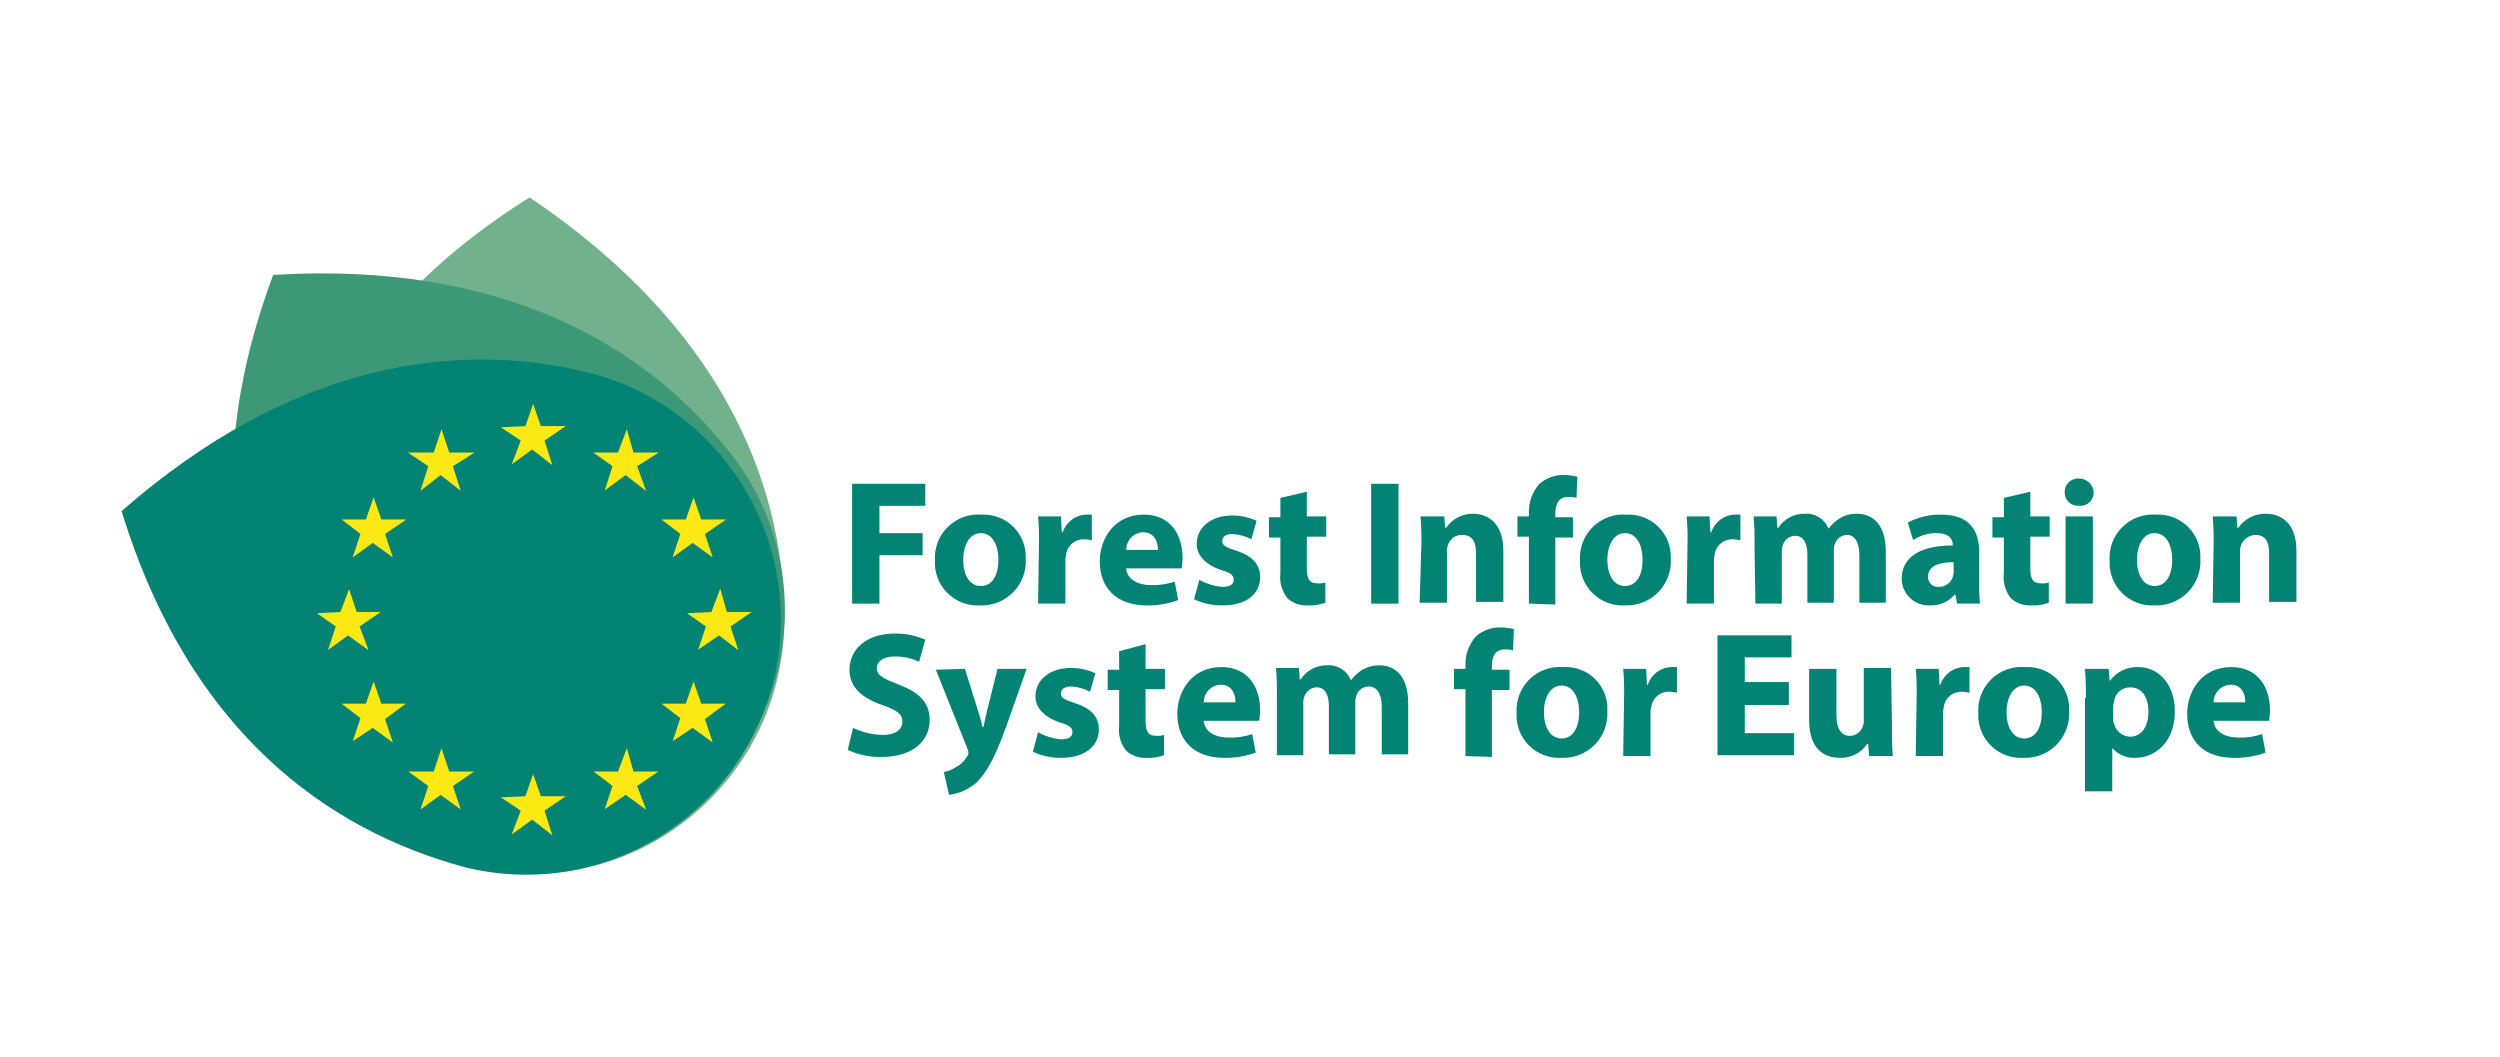
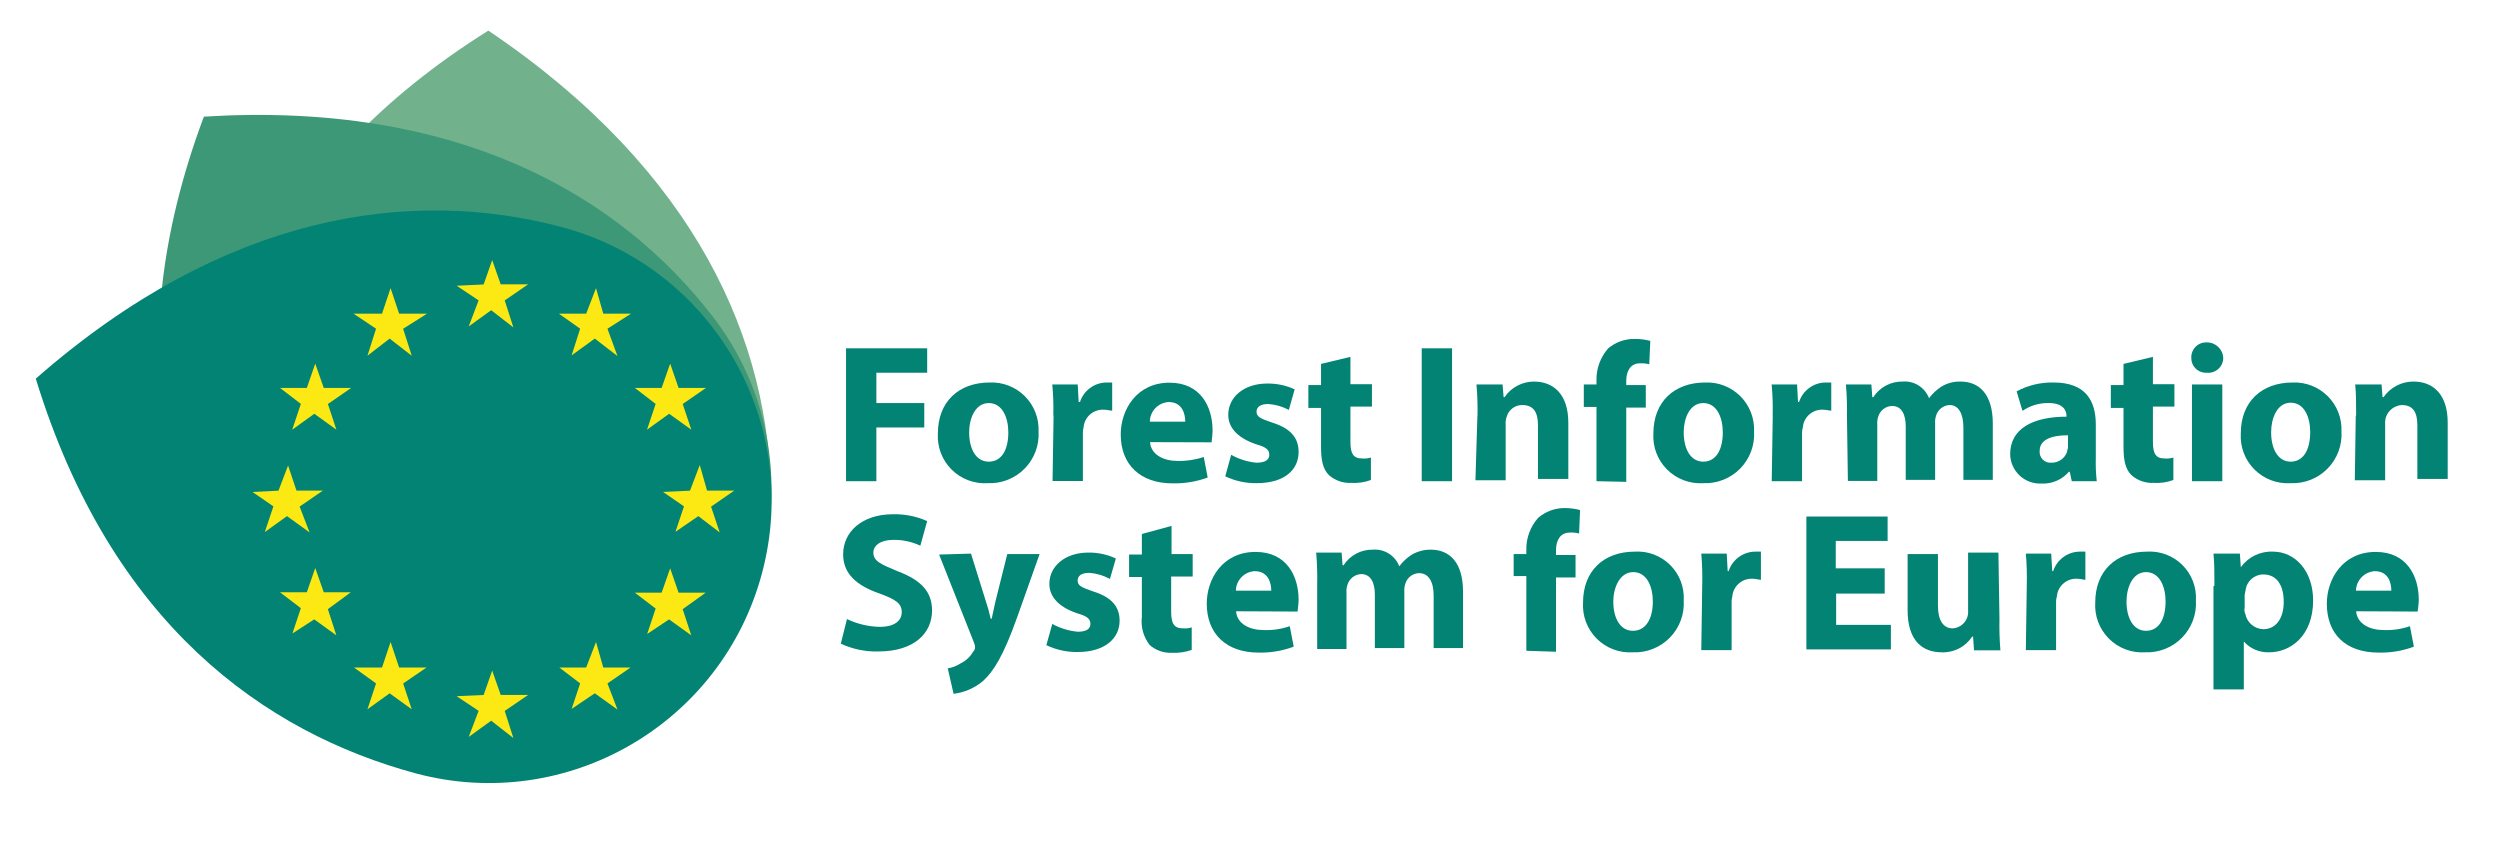
- <svg xmlns="http://www.w3.org/2000/svg" id="Layer_1" data-name="Layer 1" viewBox="0 0 283.7 119.88">
+ <svg xmlns="http://www.w3.org/2000/svg" id="Layer_1" data-name="Layer 1" viewBox="0 0 266.21 90">
  <defs>
-     <style>.fise-cls-1{fill:#71b28d;}.fise-cls-1,.fise-cls-2,.fise-cls-3{fill-rule:evenodd;}.fise-cls-2{fill:#3d9877;}.fise-cls-3,.fise-cls-5{fill:#028374;}.fise-cls-4{fill:#fce913;stroke:#fce913;stroke-miterlimit:10;stroke-width:0.5px;}</style>
+     <style>.cls-1{fill:#71b28d;}.cls-1,.cls-2,.cls-3{fill-rule:evenodd;}.cls-2{fill:#3d9877;}.cls-3,.cls-5{fill:#028374;}.cls-4{fill:#fce913;stroke:#fce913;stroke-miterlimit:10;stroke-width:0.5px;}</style>
  </defs>
-   <path class="fise-cls-1" d="M60.1,22.4C81.5,36.8,89,54.4,89,70.3a28.9,28.9,0,0,1-57.8,0C31.3,54.4,37.9,36.3,60.1,22.4Z" />
-   <path class="fise-cls-2" d="M31,31.2c25.8-1.6,42.4,7.9,52.1,20.5A28.92,28.92,0,0,1,37.2,86.9C27.6,74.2,21.8,55.8,31,31.2Z" />
-   <path class="fise-cls-3" d="M13.8,58C33.2,41,52.2,38.4,67.6,42.5A28.93,28.93,0,0,1,52.7,98.4C37.2,94.2,21.5,83.1,13.8,58Z" />
-   <path class="fise-cls-4" d="M51.1,89.1l.7,2.1L50,89.9l-1.8,1.3.7-2.1-1.8-1.3h2.3l.7-2.1.7,2.1H53Z" />
-   <path class="fise-cls-4" d="M61.5,91.9l.7,2.2-1.8-1.4L58.6,94l.8-2.1-1.8-1.2,2.2-.1.7-2,.7,2h2.2Z" />
-   <path class="fise-cls-4" d="M79.7,81.5l.7,2.1-1.8-1.3-1.8,1.2.7-2.1-1.7-1.3H78l.7-2,.7,2h2.2Z" />
-   <path class="fise-cls-4" d="M72,89.1l.8,2.1L71,89.9l-1.9,1.3.7-2.1-1.7-1.3h2.2l.8-2.1.6,2.1h2.2Z" />
-   <path class="fise-cls-4" d="M43.4,81.5l.7,2.1-1.8-1.3-1.8,1.2.7-2.1-1.7-1.3h2.2l.7-2,.7,2h2.2Z" />
-   <path class="fise-cls-4" d="M40.5,71l.8,2.1-1.8-1.3-1.8,1.3.7-2.1-1.7-1.2,2.1-.1.8-2.1.7,2.1h2.1Z" />
-   <path class="fise-cls-4" d="M51.1,52.8l.7,2.2L50,53.6,48.2,55l.7-2.2-1.8-1.2h2.3l.7-2.1.7,2.1H53Z" />
-   <path class="fise-cls-4" d="M43.4,60.5l.7,2.1-1.8-1.3-1.8,1.3.7-2.1-1.7-1.3h2.2l.7-2,.7,2h2.2Z" />
-   <path class="fise-cls-4" d="M61.5,49.9l.7,2.2-1.8-1.4L58.6,52l.8-2.1-1.8-1.2,2.2-.1.7-2,.7,2h2.2Z" />
-   <path class="fise-cls-4" d="M72,52.8l.8,2.2L71,53.6,69.1,55l.7-2.2-1.7-1.2h2.2l.8-2.1.6,2.1h2.2Z" />
-   <path class="fise-cls-4" d="M82.6,71l.7,2.1-1.7-1.3-1.9,1.3.7-2.1-1.7-1.2,2.2-.1.8-2.1.6,2.1h2.2Z" />
-   <path class="fise-cls-4" d="M79.7,60.5l.7,2.1-1.8-1.3-1.8,1.3.7-2.1-1.7-1.3H78l.7-2,.7,2h2.2Z" />
-   <path class="fise-cls-5" d="M96.7,54.9H105v2.5H99.8v3.1h4.9V63H99.8v5.5H96.7V54.9Z" />
-   <path class="fise-cls-5" d="M116.4,63.4a5,5,0,0,1-5.2,5.3,4.83,4.83,0,0,1-5.1-5.1,4.91,4.91,0,0,1,5.3-5.2A4.78,4.78,0,0,1,116.4,63.4Zm-7.1.1c0,1.7.7,3,2,3s2-1.2,2-3c0-1.5-.6-3-2-3S109.3,62.1,109.3,63.5Z" />
-   <path class="fise-cls-5" d="M117.9,61.8a27.33,27.33,0,0,0-.1-3.2h2.6l.1,1.8h.1a2.89,2.89,0,0,1,2.7-2h.6v2.9c-.2,0-.5-.1-.8-.1a2,2,0,0,0-2.1,1.6c0,.2-.1.4-.1.7v5h-3.1l.1-6.7Z" />
-   <path class="fise-cls-5" d="M127.8,64.5c.1,1.3,1.4,1.9,2.8,1.9a7.66,7.66,0,0,0,2.7-.4l.4,2.1a9.69,9.69,0,0,1-3.6.6c-3.3,0-5.3-1.9-5.3-5,0-2.5,1.6-5.3,5-5.3,3.2,0,4.4,2.5,4.4,4.9,0,.5-.1,1-.1,1.2Zm3.6-2.1c0-.8-.3-2-1.7-2a2,2,0,0,0-1.9,2Z" />
-   <path class="fise-cls-5" d="M136.1,65.8a6.63,6.63,0,0,0,2.6.8c.9,0,1.3-.3,1.3-.8s-.3-.8-1.4-1.1c-2-.7-2.8-1.8-2.8-3,0-1.8,1.6-3.2,4-3.2a6.48,6.48,0,0,1,2.8.6l-.6,2.1a5.25,5.25,0,0,0-2.1-.6c-.8,0-1.2.3-1.2.8s.4.7,1.6,1.1c1.9.6,2.7,1.6,2.7,3,0,1.8-1.4,3.2-4.3,3.2a7.22,7.22,0,0,1-3.2-.7Z" />
-   <path class="fise-cls-5" d="M148.3,55.8v2.8h2.2v2.3h-2.2v3.6c0,1.2.3,1.7,1.2,1.7a2.22,2.22,0,0,0,.9-.1v2.3a4.92,4.92,0,0,1-2,.3,3.2,3.2,0,0,1-2.3-.8,3.88,3.88,0,0,1-.8-2.9V61H144V58.7h1.3V56.5Z" />
-   <path class="fise-cls-5" d="M158.7,54.9V68.5h-3.1V54.9Z" />
-   <path class="fise-cls-5" d="M161.3,61.8a31.12,31.12,0,0,0-.1-3.2h2.7l.1,1.3h.1a3.64,3.64,0,0,1,3-1.6c2,0,3.5,1.3,3.5,4.2v5.8h-3.1V62.8c0-1.3-.4-2.1-1.6-2.1a1.64,1.64,0,0,0-1.6,1.2,2,2,0,0,0-.1.8v5.7h-3.1l.2-6.6Z" />
-   <path class="fise-cls-5" d="M173.5,68.5V60.9h-1.3V58.6h1.3v-.4a4.79,4.79,0,0,1,1.2-3.3,4.12,4.12,0,0,1,2.7-1,6.27,6.27,0,0,1,1.6.2l-.1,2.4a3.08,3.08,0,0,0-1-.1c-1,0-1.4.8-1.4,1.8v.5h2V61h-2v7.6l-3-.1Z" />
-   <path class="fise-cls-5" d="M189.6,63.4a5,5,0,0,1-5.2,5.3,4.83,4.83,0,0,1-5.1-5.1,4.91,4.91,0,0,1,5.3-5.2A4.78,4.78,0,0,1,189.6,63.4Zm-7.2.1c0,1.7.7,3,2,3s2-1.2,2-3c0-1.5-.6-3-2-3S182.4,62.1,182.4,63.5Z" />
-   <path class="fise-cls-5" d="M191.5,61.8a27.33,27.33,0,0,0-.1-3.2H194l.1,1.8h.1a2.89,2.89,0,0,1,2.7-2h.6v2.9c-.2,0-.5-.1-.8-.1a2,2,0,0,0-2.1,1.6c0,.2-.1.4-.1.7v5h-3.1l.1-6.7Z" />
-   <path class="fise-cls-5" d="M199.1,61.8a31.12,31.12,0,0,0-.1-3.2h2.6l.1,1.3h.1a3.48,3.48,0,0,1,3-1.6,2.67,2.67,0,0,1,2.7,1.7h0a4.89,4.89,0,0,1,1.3-1.2,3.56,3.56,0,0,1,1.9-.5c1.9,0,3.3,1.3,3.3,4.3v5.8h-3V63c0-1.4-.5-2.3-1.4-2.3a1.5,1.5,0,0,0-1.4,1.1,2,2,0,0,0-.1.8v5.8h-3V62.9c0-1.2-.4-2.1-1.4-2.1a1.52,1.52,0,0,0-1.4,1.1,2,2,0,0,0-.1.8v5.8h-3l-.1-6.7Z" />
-   <path class="fise-cls-5" d="M222.1,68.5l-.2-1h-.1a3.49,3.49,0,0,1-2.8,1.2,3.06,3.06,0,0,1-3.2-3c0-2.6,2.3-3.8,5.8-3.8v-.1c0-.5-.3-1.3-1.8-1.3a4.55,4.55,0,0,0-2.7.8l-.6-2a7.76,7.76,0,0,1,3.8-.9c3.3,0,4.3,1.9,4.3,4.3v3.4a16.27,16.27,0,0,0,.1,2.4Zm-.4-4.7c-1.6,0-2.9.4-2.9,1.6a1.1,1.1,0,0,0,1.2,1.2,1.66,1.66,0,0,0,1.6-1.1c0-.2.1-.3.1-.5V63.8Z" />
-   <path class="fise-cls-5" d="M230.4,55.8v2.8h2.2v2.3h-2.2v3.6c0,1.2.3,1.7,1.2,1.7a2.22,2.22,0,0,0,.9-.1v2.3a4.92,4.92,0,0,1-2,.3,3.2,3.2,0,0,1-2.3-.8,3.88,3.88,0,0,1-.8-2.9V61h-1.3V58.7h1.3V56.5Z" />
-   <path class="fise-cls-5" d="M237.6,55.9a1.53,1.53,0,0,1-1.7,1.5,1.5,1.5,0,0,1-1.6-1.5,1.52,1.52,0,0,1,1.6-1.6A1.67,1.67,0,0,1,237.6,55.9Zm-3.2,12.6V58.6h3.1v9.9Z" />
-   <path class="fise-cls-5" d="M249.7,63.4a5,5,0,0,1-5.2,5.3,4.83,4.83,0,0,1-5.1-5.1,4.91,4.91,0,0,1,5.3-5.2A4.78,4.78,0,0,1,249.7,63.4Zm-7.2.1c0,1.7.7,3,2,3s2-1.2,2-3c0-1.5-.6-3-2-3S242.5,62.1,242.5,63.5Z" />
-   <path class="fise-cls-5" d="M251.2,61.8a31.12,31.12,0,0,0-.1-3.2h2.7l.1,1.3h.1a3.69,3.69,0,0,1,3.1-1.6c2,0,3.5,1.3,3.5,4.2v5.8h-3.1V62.8c0-1.3-.4-2.1-1.6-2.1a1.86,1.86,0,0,0-1.6,1.2,2,2,0,0,0-.1.8v5.7h-3.1l.1-6.6Z" />
-   <path class="fise-cls-5" d="M96.8,82.6a8.11,8.11,0,0,0,3.4.8c1.4,0,2.2-.6,2.2-1.5s-.6-1.3-2.3-1.9c-2.3-.8-3.7-2-3.7-4,0-2.3,1.9-4.1,5.1-4.1a8,8,0,0,1,3.5.7l-.7,2.5a6.13,6.13,0,0,0-2.8-.6c-1.3,0-2,.6-2,1.3,0,.9.8,1.2,2.5,1.9,2.4.9,3.5,2.1,3.5,4,0,2.3-1.8,4.2-5.5,4.2a8.62,8.62,0,0,1-3.8-.8Z" />
-   <path class="fise-cls-5" d="M109.5,75.9l1.5,4.8a16.69,16.69,0,0,1,.5,1.8h.1c.1-.5.3-1.3.4-1.8l1.2-4.8h3.3l-2.3,6.5c-1.4,3.9-2.4,5.5-3.5,6.5a5.81,5.81,0,0,1-3,1.3l-.6-2.6a3.49,3.49,0,0,0,1.3-.5,3,3,0,0,0,1.3-1.2.76.76,0,0,0,.2-.4,1.09,1.09,0,0,0-.1-.5l-3.6-9,3.3-.1Z" />
-   <path class="fise-cls-5" d="M117.8,83.1a6.63,6.63,0,0,0,2.6.8c.9,0,1.3-.3,1.3-.8s-.3-.8-1.4-1.1c-2-.7-2.8-1.8-2.8-3,0-1.8,1.6-3.2,4-3.2a6.48,6.48,0,0,1,2.8.6l-.6,2.1a5.25,5.25,0,0,0-2.1-.6c-.8,0-1.2.3-1.2.8s.4.7,1.6,1.1c1.9.6,2.7,1.6,2.7,3,0,1.8-1.5,3.2-4.3,3.2a7.22,7.22,0,0,1-3.2-.7Z" />
-   <path class="fise-cls-5" d="M130,73.1v2.8h2.2v2.3H130v3.6c0,1.2.3,1.7,1.2,1.7a2.22,2.22,0,0,0,.9-.1v2.3a4.92,4.92,0,0,1-2,.3,3.2,3.2,0,0,1-2.3-.8,3.88,3.88,0,0,1-.8-2.9v-4h-1.3V76H127V73.9Z" />
-   <path class="fise-cls-5" d="M136.6,81.8c.1,1.3,1.4,1.9,2.8,1.9a7.32,7.32,0,0,0,2.7-.4l.4,2.1a9.69,9.69,0,0,1-3.6.6c-3.3,0-5.3-1.9-5.3-5,0-2.5,1.6-5.3,5-5.3,3.2,0,4.4,2.5,4.4,4.9,0,.5-.1,1-.1,1.2Zm3.6-2.1c0-.8-.3-2-1.7-2a2,2,0,0,0-1.9,2Z" />
-   <path class="fise-cls-5" d="M144.9,79a31.12,31.12,0,0,0-.1-3.2h2.6l.1,1.3h.1a3.48,3.48,0,0,1,3-1.6,2.67,2.67,0,0,1,2.7,1.7h0a4.89,4.89,0,0,1,1.3-1.2,3.83,3.83,0,0,1,1.9-.5c1.9,0,3.3,1.3,3.3,4.3v5.8h-3V80.2c0-1.4-.5-2.3-1.5-2.3a1.5,1.5,0,0,0-1.4,1.1,2,2,0,0,0-.1.8v5.8h-3V80.1c0-1.2-.4-2.1-1.4-2.1a1.52,1.52,0,0,0-1.4,1.1,2,2,0,0,0-.1.8v5.8h-3V79Z" />
-   <path class="fise-cls-5" d="M166.3,85.8V78.2H165V75.9h1.3v-.4a4.79,4.79,0,0,1,1.2-3.3,4.12,4.12,0,0,1,2.7-1,6.27,6.27,0,0,1,1.6.2l-.1,2.4a3.08,3.08,0,0,0-1-.1c-1,0-1.4.8-1.4,1.8V76h2v2.3h-2v7.6l-3-.1Z" />
-   <path class="fise-cls-5" d="M182.4,80.7a5,5,0,0,1-5.2,5.3,4.83,4.83,0,0,1-5.1-5.1,4.91,4.91,0,0,1,5.3-5.2A4.72,4.72,0,0,1,182.4,80.7Zm-7.2.1c0,1.7.7,3,2,3s2-1.2,2-3c0-1.5-.6-3-2-3S175.2,79.4,175.2,80.8Z" />
-   <path class="fise-cls-5" d="M184.3,79.1a27.33,27.33,0,0,0-.1-3.2h2.6l.1,1.8h.1a2.89,2.89,0,0,1,2.7-2h.6v2.9c-.2,0-.5-.1-.8-.1a2,2,0,0,0-2.1,1.6c0,.2-.1.4-.1.7v5h-3.1l.1-6.7Z" />
-   <path class="fise-cls-5" d="M203,80h-5v3.2h5.6v2.5h-8.7V72.1h8.4v2.5H198v2.8h5V80Z" />
-   <path class="fise-cls-5" d="M214.7,82.6a30.14,30.14,0,0,0,.1,3.2h-2.7l-.1-1.4h-.1a3.54,3.54,0,0,1-3.1,1.6c-2,0-3.5-1.2-3.5-4.3V75.9h3.1v5.3c0,1.4.5,2.3,1.5,2.3a1.55,1.55,0,0,0,1.5-1.1,1.48,1.48,0,0,0,.1-.7V75.8h3.1l.1,6.8Z" />
-   <path class="fise-cls-5" d="M217.5,79.1a27.33,27.33,0,0,0-.1-3.2H220l.1,1.8h.1a2.89,2.89,0,0,1,2.7-2h.6v2.9c-.2,0-.5-.1-.8-.1a2,2,0,0,0-2.1,1.6c0,.2-.1.4-.1.7v5h-3.1l.1-6.7Z" />
-   <path class="fise-cls-5" d="M234.8,80.7a5,5,0,0,1-5.2,5.3,4.83,4.83,0,0,1-5.1-5.1,4.91,4.91,0,0,1,5.3-5.2A4.72,4.72,0,0,1,234.8,80.7Zm-7.1.1c0,1.7.7,3,2,3s2-1.2,2-3c0-1.5-.6-3-2-3S227.7,79.4,227.7,80.8Z" />
-   <path class="fise-cls-5" d="M236.7,79.2a32.18,32.18,0,0,0-.1-3.3h2.7l.1,1.4h0a3.81,3.81,0,0,1,3.3-1.6c2.2,0,4.1,1.9,4.1,5,0,3.6-2.3,5.3-4.5,5.3a3.34,3.34,0,0,1-2.6-1.1h0v4.9h-3.1V79.2Zm3.1,2.3c0,.2,0,.5.1.6a1.92,1.92,0,0,0,1.8,1.5c1.3,0,2.1-1.1,2.1-2.8s-.7-2.8-2.1-2.8a1.82,1.82,0,0,0-1.8,1.6,4.33,4.33,0,0,1-.1.5v1.4Z" />
-   <path class="fise-cls-5" d="M251.2,81.8c.1,1.3,1.4,1.9,2.8,1.9a7.32,7.32,0,0,0,2.7-.4l.4,2.1a9.69,9.69,0,0,1-3.6.6c-3.4,0-5.3-1.9-5.3-5,0-2.5,1.6-5.3,5-5.3,3.2,0,4.4,2.5,4.4,4.9,0,.5-.1,1-.1,1.2Zm3.6-2.1c0-.8-.3-2-1.7-2a2,2,0,0,0-1.9,2Z" />
+   <path class="cls-1" d="M52,3.26c22.27,15,30.08,33.31,30.08,49.86a30.08,30.08,0,0,1-60.16,0C22,36.57,28.89,17.73,52,3.26Z" />
+   <path class="cls-2" d="M21.71,12.42c26.85-1.66,44.13,8.22,54.23,21.34A30.1,30.1,0,0,1,28.16,70.39C18.17,57.18,12.13,38,21.71,12.42Z" />
+   <path class="cls-3" d="M3.81,40.32c20.19-17.7,40-20.4,56-16.14A30.1,30.1,0,1,1,44.3,82.36C28.16,78,11.82,66.44,3.81,40.32Z" />
+   <path class="cls-4" d="M42.63,72.68l.73,2.19-1.87-1.35-1.88,1.35.73-2.19-1.87-1.35h2.39l.73-2.18.73,2.18h2.29Z" />
+   <path class="cls-4" d="M53.45,75.6l.73,2.29-1.87-1.46-1.87,1.35.83-2.18L49.4,74.35l2.28-.1.73-2.09.73,2.09h2.29Z" />
+   <path class="cls-4" d="M72.4,64.77,73.13,67l-1.88-1.35-1.87,1.25.73-2.19-1.77-1.35h2.29l.73-2.08.72,2.08h2.29Z" />
+   <path class="cls-4" d="M64.38,72.68l.84,2.19-1.88-1.35-2,1.35.73-2.19-1.77-1.35h2.29l.84-2.18.62,2.18h2.29Z" />
+   <path class="cls-4" d="M34.62,64.77,35.34,67l-1.87-1.35L31.6,66.86l.73-2.19-1.77-1.35h2.29l.72-2.08.73,2.08h2.29Z" />
+   <path class="cls-4" d="M31.6,53.85,32.43,56l-1.87-1.35L28.68,56l.73-2.18L27.64,52.6l2.19-.11.83-2.18.73,2.18h2.19Z" />
+   <path class="cls-4" d="M42.63,34.9l.73,2.29-1.87-1.45-1.88,1.45.73-2.29-1.87-1.25h2.39l.73-2.18.73,2.18h2.29Z" />
+   <path class="cls-4" d="M34.62,42.92l.72,2.18-1.87-1.35L31.6,45.1l.73-2.18-1.77-1.36h2.29l.72-2.08.73,2.08h2.29Z" />
+   <path class="cls-4" d="M53.45,31.89l.73,2.28-1.87-1.45-1.87,1.35.83-2.18L49.4,30.64l2.28-.11.73-2.08.73,2.08h2.29Z" />
+   <path class="cls-4" d="M64.38,34.9l.84,2.29-1.88-1.45-2,1.45.73-2.29-1.77-1.25h2.29l.84-2.18.62,2.18h2.29Z" />
+   <path class="cls-4" d="M75.42,53.85,76.14,56l-1.77-1.35L72.4,56l.73-2.18L71.36,52.6l2.29-.11.83-2.18.62,2.18h2.29Z" />
+   <path class="cls-4" d="M72.4,42.92l.73,2.18-1.88-1.35L69.38,45.1l.73-2.18-1.77-1.36h2.29l.73-2.08.72,2.08h2.29Z" />
+   <path class="cls-5" d="M90.09,37.09h8.64v2.6H93.32v3.23h5.1v2.6h-5.1v5.72H90.09V37.09Z" />
+   <path class="cls-5" d="M110.59,45.94a5.2,5.2,0,0,1-5.41,5.51,5,5,0,0,1-5.31-5.31c0-3.33,2.19-5.41,5.52-5.41A5,5,0,0,1,110.59,45.94Zm-7.39.1c0,1.77.73,3.12,2.09,3.12s2.08-1.25,2.08-3.12c0-1.56-.63-3.12-2.08-3.12S103.2,44.58,103.2,46Z" />
+   <path class="cls-5" d="M112.16,44.27a26.9,26.9,0,0,0-.11-3.33h2.71l.1,1.87H115a3,3,0,0,1,2.81-2.08h.62v3c-.21,0-.52-.1-.83-.1a2.06,2.06,0,0,0-2.19,1.66c0,.21-.1.42-.1.73v5.2h-3.23l.11-7Z" />
+   <path class="cls-5" d="M122.46,47.08c.1,1.35,1.46,2,2.91,2a8,8,0,0,0,2.81-.42l.42,2.19a10.22,10.22,0,0,1-3.75.62c-3.43,0-5.51-2-5.51-5.2,0-2.6,1.66-5.52,5.2-5.52,3.33,0,4.58,2.6,4.58,5.1,0,.52-.1,1-.1,1.25Zm3.75-2.18c0-.84-.32-2.09-1.77-2.09a2.12,2.12,0,0,0-2,2.09Z" />
+   <path class="cls-5" d="M131.1,48.43a6.76,6.76,0,0,0,2.7.84c.94,0,1.36-.32,1.36-.84s-.31-.83-1.46-1.14c-2.08-.73-2.91-1.87-2.91-3.12,0-1.88,1.66-3.33,4.16-3.33a6.75,6.75,0,0,1,2.91.62l-.62,2.19a5.44,5.44,0,0,0-2.19-.63c-.83,0-1.25.31-1.25.83s.42.73,1.67,1.15c2,.62,2.81,1.66,2.81,3.12,0,1.88-1.46,3.33-4.48,3.33a7.5,7.5,0,0,1-3.33-.73Z" />
+   <path class="cls-5" d="M143.8,38v2.91h2.29v2.39H143.8v3.75c0,1.25.31,1.77,1.24,1.77a2.41,2.41,0,0,0,.94-.1v2.39a5.05,5.05,0,0,1-2.08.31,3.32,3.32,0,0,1-2.39-.83c-.63-.62-.84-1.56-.84-3V43.44h-1.35V41h1.35V38.75Z" />
+   <path class="cls-5" d="M154.62,37.09V51.24h-3.23V37.09Z" />
+   <path class="cls-5" d="M157.33,44.27a30.67,30.67,0,0,0-.11-3.33H160l.11,1.35h.1a3.8,3.8,0,0,1,3.12-1.66C165.44,40.63,167,42,167,45v6h-3.23V45.31c0-1.35-.42-2.18-1.67-2.18a1.71,1.71,0,0,0-1.66,1.24,2,2,0,0,0-.11.84v5.93h-3.22l.21-6.87Z" />
+   <path class="cls-5" d="M170,51.24V43.33h-1.35V40.94H170v-.42a5,5,0,0,1,1.25-3.43,4.31,4.31,0,0,1,2.81-1,6.31,6.31,0,0,1,1.67.21l-.11,2.49a3.31,3.31,0,0,0-1-.1c-1,0-1.45.83-1.45,1.87V41h2.08v2.4h-2.08v7.91L170,51.24Z" />
+   <path class="cls-5" d="M186.78,45.94a5.2,5.2,0,0,1-5.41,5.51,5,5,0,0,1-5.31-5.31c0-3.33,2.19-5.41,5.52-5.41A5,5,0,0,1,186.78,45.94Zm-7.49.1c0,1.77.73,3.12,2.08,3.12s2.08-1.25,2.08-3.12c0-1.56-.62-3.12-2.08-3.12S179.29,44.58,179.29,46Z" />
+   <path class="cls-5" d="M188.76,44.27a26.9,26.9,0,0,0-.11-3.33h2.71l.1,1.87h.11a3,3,0,0,1,2.81-2.08H195v3c-.2,0-.52-.1-.83-.1A2.05,2.05,0,0,0,192,45.31c0,.21-.11.42-.11.73v5.2h-3.23l.11-7Z" />
+   <path class="cls-5" d="M196.67,44.27a30.67,30.67,0,0,0-.11-3.33h2.71l.1,1.35h.11a3.63,3.63,0,0,1,3.12-1.66,2.77,2.77,0,0,1,2.81,1.77h0a5.12,5.12,0,0,1,1.35-1.25,3.74,3.74,0,0,1,2-.52c2,0,3.44,1.35,3.44,4.47v6h-3.13V45.52c0-1.46-.52-2.39-1.45-2.39a1.57,1.57,0,0,0-1.46,1.14,2.1,2.1,0,0,0-.1.83v6h-3.13V45.42c0-1.25-.41-2.19-1.45-2.19A1.58,1.58,0,0,0,200,44.37a2.15,2.15,0,0,0-.1.84v6h-3.13l-.1-7Z" />
+   <path class="cls-5" d="M220.61,51.24l-.21-1h-.1a3.62,3.62,0,0,1-2.92,1.25,3.18,3.18,0,0,1-3.33-3.12c0-2.71,2.39-4,6-4v-.1c0-.52-.32-1.35-1.88-1.35a4.75,4.75,0,0,0-2.81.83l-.62-2.08a8,8,0,0,1,3.95-.94c3.44,0,4.48,2,4.48,4.48v3.54a17.47,17.47,0,0,0,.1,2.49Zm-.42-4.89c-1.66,0-3,.42-3,1.67a1.15,1.15,0,0,0,1.25,1.25,1.73,1.73,0,0,0,1.67-1.15c0-.21.1-.31.1-.52V46.35Z" />
+   <path class="cls-5" d="M229.25,38v2.91h2.29v2.39h-2.29v3.75c0,1.25.31,1.77,1.24,1.77a2.41,2.41,0,0,0,.94-.1v2.39a5.05,5.05,0,0,1-2.08.31,3.32,3.32,0,0,1-2.39-.83c-.63-.62-.84-1.56-.84-3V43.44h-1.35V41h1.35V38.75Z" />
+   <path class="cls-5" d="M236.74,38.13A1.59,1.59,0,0,1,235,39.69a1.56,1.56,0,0,1-1.66-1.56A1.58,1.58,0,0,1,235,36.46,1.73,1.73,0,0,1,236.74,38.13Zm-3.33,13.11V40.94h3.23v10.3Z" />
+   <path class="cls-5" d="M249.33,45.94a5.2,5.2,0,0,1-5.41,5.51,5,5,0,0,1-5.31-5.31c0-3.33,2.19-5.41,5.52-5.41A5,5,0,0,1,249.33,45.94Zm-7.49.1c0,1.77.73,3.12,2.08,3.12S246,47.91,246,46c0-1.56-.62-3.12-2.08-3.12S241.84,44.58,241.84,46Z" />
+   <path class="cls-5" d="M250.89,44.27c0-1.25,0-2.39-.1-3.33h2.81l.1,1.35h.11A3.86,3.86,0,0,1,257,40.63c2.08,0,3.64,1.35,3.64,4.37v6h-3.23V45.31c0-1.35-.41-2.18-1.66-2.18a1.92,1.92,0,0,0-1.67,1.24,2.15,2.15,0,0,0-.1.84v5.93h-3.23l.1-6.87Z" />
+   <path class="cls-5" d="M90.19,65.92a8.43,8.43,0,0,0,3.54.83c1.46,0,2.29-.62,2.29-1.56s-.62-1.35-2.39-2c-2.39-.83-3.85-2.08-3.85-4.16,0-2.39,2-4.27,5.31-4.27a8.39,8.39,0,0,1,3.64.73L98,58.11a6.4,6.4,0,0,0-2.91-.62c-1.36,0-2.09.62-2.09,1.35,0,.94.84,1.25,2.61,2,2.49.94,3.64,2.19,3.64,4.16,0,2.4-1.87,4.37-5.72,4.37a8.94,8.94,0,0,1-4-.83Z" />
+   <path class="cls-5" d="M103.41,59l1.56,5a16,16,0,0,1,.52,1.88h.11c.1-.53.31-1.36.41-1.88l1.25-5h3.44l-2.4,6.76c-1.45,4.06-2.49,5.73-3.64,6.77a6,6,0,0,1-3.12,1.35l-.62-2.71a3.49,3.49,0,0,0,1.35-.52,3.12,3.12,0,0,0,1.35-1.25.74.74,0,0,0,.21-.41,1.16,1.16,0,0,0-.1-.52L100,59.05l3.43-.1Z" />
+   <path class="cls-5" d="M112.05,66.44a7,7,0,0,0,2.71.83c.93,0,1.35-.31,1.35-.83s-.31-.83-1.46-1.15c-2.08-.72-2.91-1.87-2.91-3.12,0-1.87,1.66-3.33,4.16-3.33a6.67,6.67,0,0,1,2.92.63l-.63,2.18A5.39,5.39,0,0,0,116,61c-.84,0-1.25.31-1.25.83s.41.73,1.66,1.15c2,.62,2.81,1.66,2.81,3.12,0,1.87-1.56,3.33-4.47,3.33a7.43,7.43,0,0,1-3.33-.73Z" />
+   <path class="cls-5" d="M124.75,56V59H127v2.39h-2.29v3.75c0,1.25.31,1.77,1.25,1.77a2.23,2.23,0,0,0,.94-.11v2.4a5.32,5.32,0,0,1-2.09.31,3.32,3.32,0,0,1-2.39-.83,4.08,4.08,0,0,1-.83-3V61.44h-1.36V59.05h1.36V56.86Z" />
+   <path class="cls-5" d="M131.62,65.09c.1,1.35,1.46,2,2.91,2a7.64,7.64,0,0,0,2.81-.41l.42,2.18a10,10,0,0,1-3.75.63c-3.43,0-5.51-2-5.51-5.21,0-2.6,1.66-5.51,5.2-5.51,3.33,0,4.58,2.6,4.58,5.1,0,.52-.1,1-.1,1.25Zm3.75-2.19c0-.83-.32-2.08-1.77-2.08a2.12,2.12,0,0,0-2,2.08Z" />
+   <path class="cls-5" d="M140.26,62.17a30.67,30.67,0,0,0-.11-3.33h2.71l.1,1.35h.11a3.62,3.62,0,0,1,3.12-1.66A2.78,2.78,0,0,1,149,60.3h0a5.12,5.12,0,0,1,1.35-1.25,4,4,0,0,1,2-.52c2,0,3.44,1.35,3.44,4.48v6h-3.13V63.42c0-1.46-.52-2.39-1.56-2.39a1.57,1.57,0,0,0-1.46,1.14,2.13,2.13,0,0,0-.1.84v6H146.4V63.32c0-1.25-.42-2.19-1.46-2.19a1.6,1.6,0,0,0-1.46,1.15,2.08,2.08,0,0,0-.1.83v6h-3.12v-7Z" />
+   <path class="cls-5" d="M162.53,69.25V61.34h-1.35V59h1.35v-.42a5,5,0,0,1,1.25-3.43,4.28,4.28,0,0,1,2.81-1.05,6.6,6.6,0,0,1,1.66.21l-.1,2.5a3.31,3.31,0,0,0-1-.1c-1,0-1.46.83-1.46,1.87v.52h2.08v2.39h-2.08v7.91l-3.12-.1Z" />
+   <path class="cls-5" d="M179.29,63.94a5.21,5.21,0,0,1-5.41,5.52,5,5,0,0,1-5.31-5.31c0-3.33,2.18-5.41,5.51-5.41A4.92,4.92,0,0,1,179.29,63.94Zm-7.5.11c0,1.77.73,3.12,2.09,3.12S176,65.92,176,64.05c0-1.57-.63-3.13-2.08-3.13S171.79,62.59,171.79,64.05Z" />
+   <path class="cls-5" d="M181.26,62.28a29.57,29.57,0,0,0-.1-3.33h2.71l.1,1.87h.1a3,3,0,0,1,2.82-2.08h.62v3c-.21,0-.52-.11-.83-.11a2.07,2.07,0,0,0-2.19,1.67c0,.21-.1.41-.1.73v5.2h-3.23l.1-7Z" />
+   <path class="cls-5" d="M200.73,63.21h-5.21v3.33h5.83v2.61h-9V55H201v2.6h-5.52v2.92h5.21v2.7Z" />
+   <path class="cls-5" d="M212.91,65.92a32.7,32.7,0,0,0,.1,3.33H210.2l-.1-1.46H210a3.68,3.68,0,0,1-3.23,1.67c-2.08,0-3.64-1.25-3.64-4.48V59h3.23v5.51c0,1.46.52,2.4,1.56,2.4A1.75,1.75,0,0,0,209.57,65V58.84h3.23l.11,7.08Z" />
+   <path class="cls-5" d="M215.82,62.28a29.57,29.57,0,0,0-.1-3.33h2.7l.11,1.87h.1a3,3,0,0,1,2.81-2.08h.62v3c-.2,0-.52-.11-.83-.11a2.06,2.06,0,0,0-2.18,1.67c0,.21-.11.41-.11.73v5.2h-3.22l.1-7Z" />
+   <path class="cls-5" d="M233.83,63.94a5.21,5.21,0,0,1-5.42,5.52,5,5,0,0,1-5.3-5.31c0-3.33,2.18-5.41,5.51-5.41A4.92,4.92,0,0,1,233.83,63.94Zm-7.39.11c0,1.77.72,3.12,2.08,3.12s2.08-1.25,2.08-3.12c0-1.57-.63-3.13-2.08-3.13S226.44,62.59,226.44,64.05Z" />
+   <path class="cls-5" d="M235.8,62.38c0-1.35,0-2.5-.1-3.43h2.81l.1,1.45h0a4,4,0,0,1,3.44-1.66c2.29,0,4.26,2,4.26,5.2,0,3.75-2.39,5.52-4.68,5.52a3.44,3.44,0,0,1-2.7-1.15h0v5.1H235.7v-11ZM239,64.77a1.2,1.2,0,0,0,.1.63A2,2,0,0,0,241,67c1.35,0,2.18-1.14,2.18-2.91s-.73-2.92-2.18-2.92a1.9,1.9,0,0,0-1.88,1.67,4.86,4.86,0,0,1-.1.52v1.45Z" />
+   <path class="cls-5" d="M250.89,65.09c.11,1.35,1.46,2,2.92,2a7.68,7.68,0,0,0,2.81-.41l.42,2.18a10,10,0,0,1-3.75.63c-3.54,0-5.52-2-5.52-5.21,0-2.6,1.67-5.51,5.21-5.51,3.33,0,4.58,2.6,4.58,5.1,0,.52-.11,1-.11,1.25Zm3.75-2.19c0-.83-.31-2.08-1.77-2.08a2.14,2.14,0,0,0-2,2.08Z" />
</svg>
